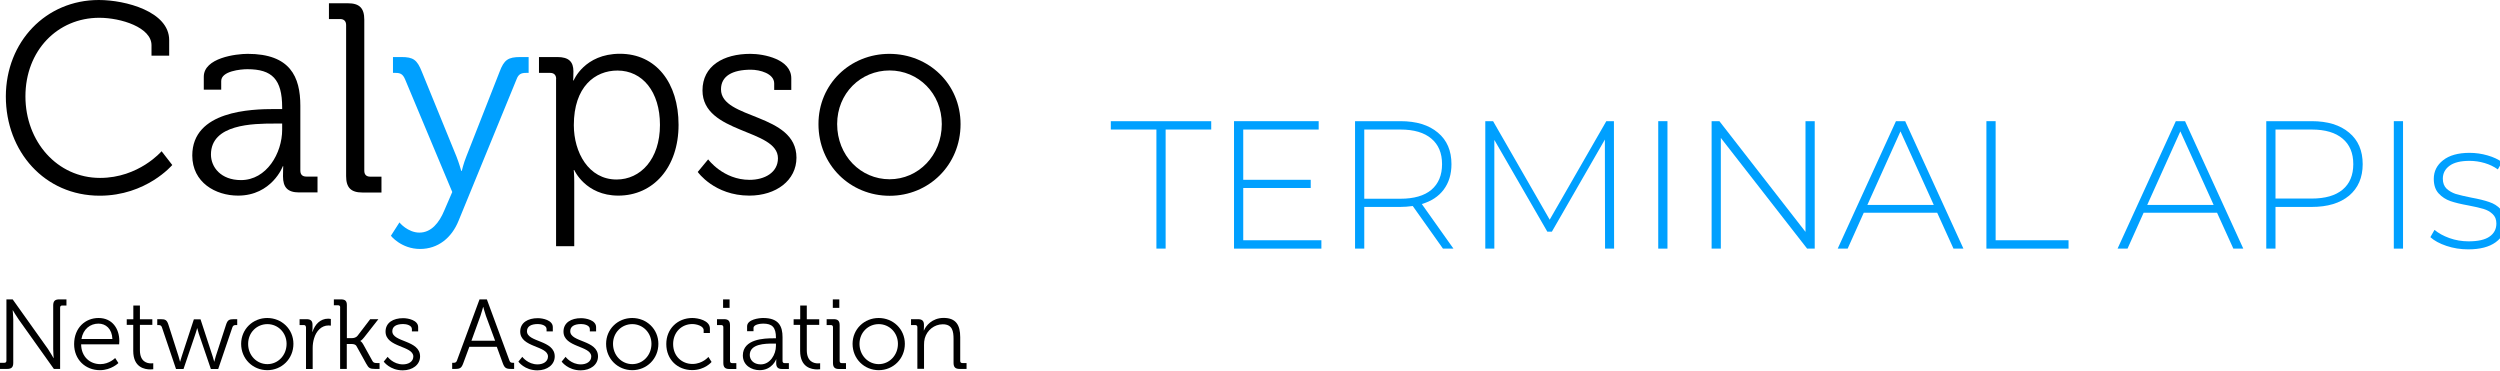
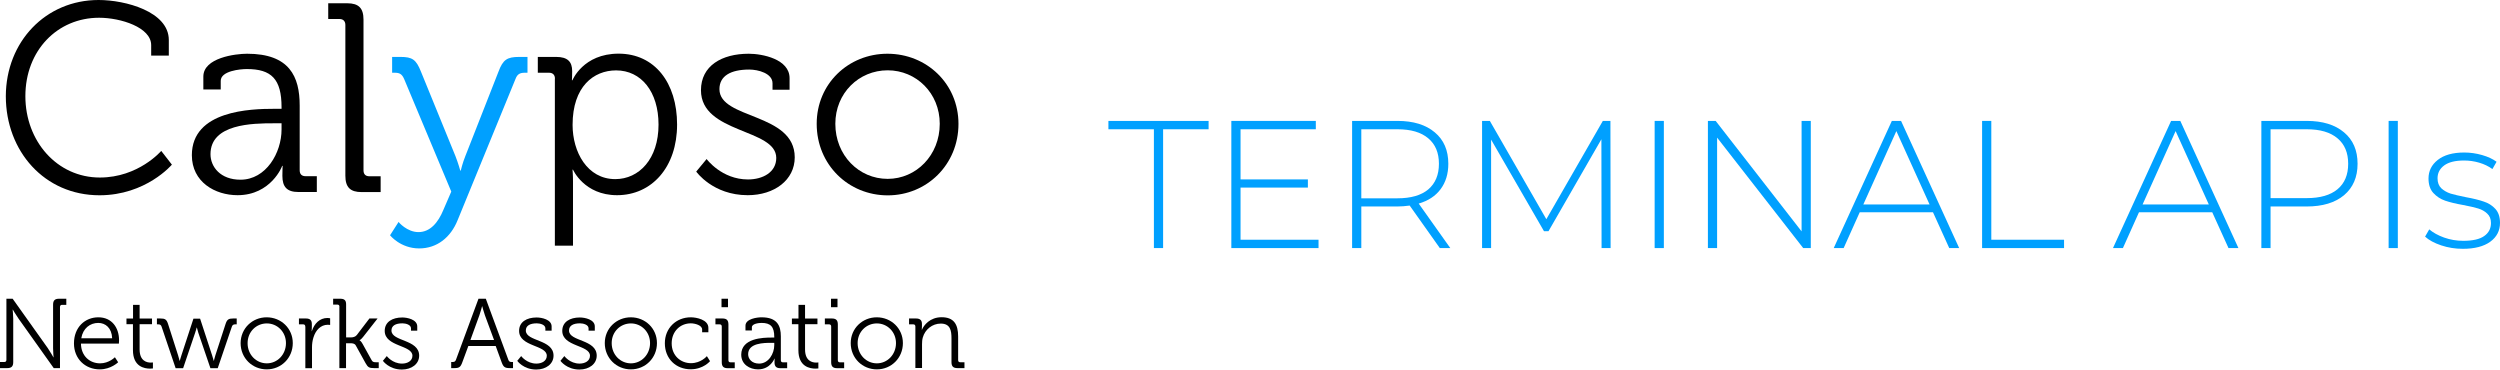
- <svg xmlns="http://www.w3.org/2000/svg" xmlns:xlink="http://www.w3.org/1999/xlink" version="1.1" id="Layer_1" x="0px" y="0px" viewBox="0 0 330.588 48.972" xml:space="preserve" width="330.588" height="48.972">
+ <svg xmlns="http://www.w3.org/2000/svg" xmlns:xlink="http://www.w3.org/1999/xlink" version="1.1" id="Layer_1" x="0px" y="0px" viewBox="0 0 331.306 48.972" xml:space="preserve" width="331.306" height="48.972">
  <defs id="defs67">
    <linearGradient id="linearGradient1483">
      <stop style="stop-color:#00a0ff;stop-opacity:1;" offset="0" id="stop1479" />
      <stop style="stop-color:#00a0ff;stop-opacity:0;" offset="1" id="stop1481" />
    </linearGradient>
    <linearGradient xlink:href="#linearGradient1483" id="linearGradient1485" x1="176.831" y1="-9.61" x2="285.089" y2="-9.61" gradientUnits="userSpaceOnUse" />
    <linearGradient xlink:href="#linearGradient1483" id="linearGradient1487" x1="177.421" y1="10.465" x2="285.651" y2="10.465" gradientUnits="userSpaceOnUse" />
  </defs>
  <style type="text/css" id="style2"> .st0{fill:#00A0FF;} </style>
  <g id="g18329" transform="matrix(1.102595,0,0,1.109219,-0.7387387,-0.299489)">
    <g id="g10">
      <path d="m 12.52,0.27 c 3.21,0 8.44,1.38 8.44,4.78 V 6.91 H 18.84 V 5.66 c 0,-2.12 -3.66,-3.27 -6.26,-3.27 -5.01,0 -8.86,3.91 -8.86,9.37 0,5.39 3.82,9.72 8.95,9.72 4.65,0 7.38,-3.18 7.38,-3.18 l 1.28,1.64 c 0,0 -3.11,3.66 -8.7,3.66 C 6.02,23.6 1.37,18.34 1.37,11.76 1.39,5.24 6.17,0.27 12.52,0.27 Z" id="path4" />
      <path d="m 33.61,13.27 h 0.9 v -0.19 c 0,-3.37 -1.22,-4.56 -4.17,-4.56 -0.8,0 -3.14,0.22 -3.14,1.41 v 1.03 H 25.11 V 9.42 c 0,-2.25 3.85,-2.73 5.26,-2.73 5.1,0 6.32,2.73 6.32,6.19 v 7.73 c 0,0.48 0.26,0.71 0.71,0.71 h 1.35 v 1.89 h -2.21 c -1.38,0 -1.93,-0.61 -1.93,-1.93 0,-0.71 0.03,-1.19 0.03,-1.19 h -0.06 c 0.03,0 -1.32,3.5 -5.36,3.5 -2.7,0 -5.49,-1.57 -5.49,-4.78 0,-5.35 7.09,-5.54 9.88,-5.54 z m -4.04,8.47 c 3.08,0 4.94,-3.21 4.94,-6 V 15 h -0.93 c -2.54,0 -7.61,0.06 -7.61,3.69 0,1.51 1.19,3.05 3.6,3.05 z" id="path6" />
      <path d="M 42.18,3.25 C 42.18,2.8 41.92,2.54 41.47,2.54 H 40.12 V 0.66 h 2.28 c 1.38,0 1.96,0.58 1.96,1.96 v 18 c 0,0.48 0.26,0.71 0.71,0.71 h 1.35 v 1.89 h -2.28 c -1.38,0 -1.96,-0.58 -1.96,-1.96 z" id="path8" />
    </g>
    <g id="g14">
      <path class="st0" d="m 50.97,28 c 1.41,0 2.37,-1.16 2.98,-2.63 L 54.91,23.16 49.24,9.7 C 48.98,9.12 48.7,8.96 48.12,8.96 H 47.8 V 7.07 h 1 c 1.44,0 1.89,0.32 2.47,1.77 l 4.14,10.08 c 0.32,0.8 0.58,1.73 0.58,1.73 h 0.06 c 0,0 0.22,-0.93 0.55,-1.73 L 60.58,8.84 c 0.54,-1.44 1.03,-1.77 2.5,-1.77 h 0.99 v 1.89 h -0.32 c -0.58,0 -0.9,0.16 -1.12,0.74 l -6.96,16.88 c -0.83,2.05 -2.47,3.37 -4.62,3.37 -2.25,0 -3.5,-1.57 -3.5,-1.57 l 1.03,-1.6 C 48.57,26.81 49.59,28 50.97,28 Z" id="path12" style="fill:#00a0ff;fill-opacity:1" />
    </g>
    <g id="g22">
      <path d="m 67.37,9.67 c 0,-0.45 -0.26,-0.71 -0.71,-0.71 H 65.31 V 7.07 h 2.21 c 1.38,0 1.92,0.58 1.92,1.7 0,0.64 -0.03,1.09 -0.03,1.09 h 0.06 c 0,0 1.28,-3.18 5.55,-3.18 4.33,0 7.03,3.47 7.03,8.47 0,5.1 -3.05,8.44 -7.22,8.44 -3.95,0 -5.29,-3.05 -5.29,-3.05 h -0.06 c 0,0 0.06,0.58 0.06,1.41 v 7.67 H 67.36 V 9.67 Z m 7.25,12 c 2.86,0 5.2,-2.41 5.2,-6.51 0,-3.95 -2.09,-6.48 -5.1,-6.48 -2.7,0 -5.23,1.93 -5.23,6.51 0,3.24 1.76,6.48 5.13,6.48 z" id="path16" />
      <path d="m 85.6,19.27 c 0,0 1.8,2.44 4.97,2.44 1.8,0 3.4,-0.87 3.4,-2.57 0,-3.53 -9.05,-2.89 -9.05,-8.09 0,-2.92 2.5,-4.36 5.74,-4.36 1.64,0 4.91,0.64 4.91,2.92 v 1.38 h -2.05 v -0.77 c 0,-1.19 -1.73,-1.64 -2.79,-1.64 -2.25,0 -3.59,0.77 -3.59,2.34 0,3.63 9.05,2.79 9.05,8.15 0,2.7 -2.44,4.52 -5.65,4.52 -4.2,0 -6.19,-2.82 -6.19,-2.82 z" id="path18" />
      <path d="m 107.33,6.69 c 4.72,0 8.54,3.59 8.54,8.38 0,4.88 -3.82,8.54 -8.5,8.54 -4.72,0 -8.54,-3.66 -8.54,-8.54 -0.01,-4.79 3.81,-8.38 8.5,-8.38 z m 0.03,14.95 c 3.43,0 6.26,-2.82 6.26,-6.58 0,-3.66 -2.82,-6.39 -6.26,-6.39 -3.47,0 -6.29,2.73 -6.29,6.39 0,3.76 2.82,6.58 6.29,6.58 z" id="path20" />
    </g>
    <g id="g62">
      <path d="m 0.67,43.52 h 0.51 c 0.17,0 0.26,-0.08 0.26,-0.26 v -7.3 h 0.75 l 4.23,5.91 c 0.28,0.41 0.67,1.09 0.67,1.09 h 0.02 c 0,0 -0.06,-0.65 -0.06,-1.09 v -5.19 c 0,-0.51 0.21,-0.72 0.72,-0.72 h 0.87 v 0.73 h -0.5 c -0.17,0 -0.26,0.08 -0.26,0.26 v 7.3 H 7.13 L 2.9,38.34 C 2.61,37.94 2.22,37.27 2.22,37.27 H 2.19 c 0,0 0.07,0.64 0.07,1.07 v 5.19 c 0,0.51 -0.21,0.72 -0.72,0.72 H 0.67 Z" id="path24" />
      <path d="m 12.49,38.18 c 1.64,0 2.49,1.26 2.49,2.74 0,0.14 -0.02,0.4 -0.02,0.4 H 10.4 c 0.02,1.5 1.07,2.36 2.3,2.36 1.08,0 1.78,-0.73 1.78,-0.73 l 0.39,0.6 c 0,0 -0.86,0.85 -2.21,0.85 -1.76,0 -3.1,-1.27 -3.1,-3.1 0,-1.95 1.34,-3.12 2.93,-3.12 z m 1.66,2.5 c -0.05,-1.23 -0.8,-1.83 -1.67,-1.83 -0.98,0 -1.84,0.64 -2.04,1.83 z" id="path26" />
      <path d="m 16.65,39 h -0.78 v -0.67 h 0.79 v -1.64 h 0.79 v 1.64 h 1.49 V 39 h -1.49 v 3.02 c 0,1.39 0.88,1.57 1.33,1.57 0.17,0 0.27,-0.02 0.27,-0.02 v 0.72 c 0,0 -0.14,0.02 -0.34,0.02 -0.68,0 -2.06,-0.22 -2.06,-2.21 z" id="path28" />
      <path d="m 20.09,39.29 c -0.07,-0.21 -0.2,-0.27 -0.41,-0.27 h -0.15 v -0.7 h 0.41 c 0.57,0 0.75,0.11 0.93,0.66 l 1.21,3.76 c 0.09,0.28 0.18,0.64 0.18,0.64 h 0.02 c 0,0 0.09,-0.35 0.19,-0.64 l 1.45,-4.4 h 0.8 l 1.45,4.4 c 0.09,0.28 0.19,0.64 0.19,0.64 h 0.02 c 0,0 0.07,-0.34 0.17,-0.64 l 1.23,-3.76 c 0.18,-0.55 0.37,-0.66 0.93,-0.66 h 0.41 v 0.7 h -0.17 c -0.2,0 -0.34,0.06 -0.41,0.27 l -1.7,4.97 H 25.96 L 24.51,40.04 C 24.42,39.75 24.33,39.4 24.33,39.4 h -0.02 c 0,0 -0.08,0.34 -0.19,0.64 l -1.44,4.22 h -0.9 z" id="path30" />
      <path d="m 32.72,38.18 c 1.73,0 3.14,1.32 3.14,3.08 0,1.79 -1.4,3.14 -3.13,3.14 -1.73,0 -3.14,-1.34 -3.14,-3.14 0.01,-1.76 1.41,-3.08 3.13,-3.08 z m 0.02,5.5 c 1.26,0 2.3,-1.04 2.3,-2.42 0,-1.34 -1.04,-2.35 -2.3,-2.35 -1.27,0 -2.31,1 -2.31,2.35 -0.01,1.38 1.03,2.42 2.31,2.42 z" id="path32" />
      <path d="m 37.36,39.28 c 0,-0.17 -0.09,-0.26 -0.26,-0.26 h -0.5 v -0.7 h 0.83 c 0.5,0 0.72,0.2 0.72,0.67 v 0.4 c 0,0.25 -0.02,0.45 -0.02,0.45 h 0.02 c 0.28,-0.9 0.94,-1.58 1.88,-1.58 0.17,0 0.32,0.04 0.32,0.04 v 0.79 c 0,0 -0.14,-0.02 -0.29,-0.02 -0.84,0 -1.46,0.66 -1.72,1.53 -0.12,0.38 -0.17,0.78 -0.17,1.16 v 2.5 h -0.8 v -4.98 z" id="path34" />
      <path d="m 41.47,36.92 c 0,-0.17 -0.09,-0.26 -0.26,-0.26 h -0.5 v -0.7 h 0.84 c 0.51,0 0.72,0.18 0.72,0.68 v 3.94 h 0.61 c 0.22,0 0.51,-0.07 0.67,-0.28 l 1.52,-1.98 h 0.98 l -1.71,2.17 c -0.29,0.37 -0.45,0.42 -0.45,0.42 v 0.02 c 0,0 0.18,0.08 0.37,0.44 l 1.07,1.92 c 0.11,0.2 0.22,0.26 0.54,0.26 h 0.32 v 0.7 h -0.55 c -0.59,0 -0.75,-0.09 -1.03,-0.59 L 43.43,41.54 C 43.3,41.3 43.02,41.28 42.8,41.28 h -0.54 v 2.97 h -0.8 v -7.33 z" id="path36" />
      <path d="m 47.16,42.81 c 0,0 0.66,0.9 1.83,0.9 0.66,0 1.25,-0.32 1.25,-0.94 0,-1.3 -3.33,-1.06 -3.33,-2.97 0,-1.07 0.92,-1.6 2.11,-1.6 0.6,0 1.8,0.24 1.8,1.07 v 0.51 H 50.07 V 39.5 c 0,-0.44 -0.64,-0.6 -1.03,-0.6 -0.83,0 -1.32,0.28 -1.32,0.86 0,1.33 3.33,1.03 3.33,3 0,0.99 -0.9,1.66 -2.08,1.66 -1.54,0 -2.28,-1.04 -2.28,-1.04 z" id="path38" />
      <path d="m 54.9,43.52 h 0.15 c 0.21,0 0.34,-0.04 0.42,-0.26 l 2.71,-7.3 h 0.88 l 2.71,7.3 c 0.08,0.22 0.2,0.26 0.42,0.26 h 0.14 v 0.73 h -0.38 c -0.59,0 -0.77,-0.12 -0.98,-0.68 l -0.72,-1.96 h -3.29 l -0.73,1.96 c -0.21,0.57 -0.38,0.68 -0.97,0.68 H 54.9 Z m 5.15,-2.63 -1.1,-2.96 c -0.14,-0.39 -0.32,-1.07 -0.32,-1.07 h -0.02 c 0,0 -0.18,0.68 -0.32,1.07 l -1.08,2.96 z" id="path40" />
      <path d="m 63.31,42.81 c 0,0 0.66,0.9 1.83,0.9 0.66,0 1.25,-0.32 1.25,-0.94 0,-1.3 -3.33,-1.06 -3.33,-2.97 0,-1.07 0.92,-1.6 2.11,-1.6 0.6,0 1.8,0.24 1.8,1.07 v 0.51 H 66.22 V 39.5 c 0,-0.44 -0.64,-0.6 -1.03,-0.6 -0.83,0 -1.32,0.28 -1.32,0.86 0,1.33 3.33,1.03 3.33,3 0,0.99 -0.9,1.66 -2.08,1.66 -1.55,0 -2.28,-1.04 -2.28,-1.04 z" id="path42" />
      <path d="m 68.5,42.81 c 0,0 0.66,0.9 1.83,0.9 0.66,0 1.25,-0.32 1.25,-0.94 0,-1.3 -3.33,-1.06 -3.33,-2.97 0,-1.07 0.92,-1.6 2.11,-1.6 0.6,0 1.8,0.24 1.8,1.07 v 0.51 H 71.41 V 39.5 c 0,-0.44 -0.64,-0.6 -1.03,-0.6 -0.83,0 -1.32,0.28 -1.32,0.86 0,1.33 3.33,1.03 3.33,3 0,0.99 -0.9,1.66 -2.08,1.66 -1.54,0 -2.28,-1.04 -2.28,-1.04 z" id="path44" />
      <path d="m 76.49,38.18 c 1.73,0 3.14,1.32 3.14,3.08 0,1.79 -1.4,3.14 -3.13,3.14 -1.73,0 -3.14,-1.34 -3.14,-3.14 0,-1.76 1.41,-3.08 3.13,-3.08 z m 0.01,5.5 c 1.26,0 2.3,-1.04 2.3,-2.42 0,-1.34 -1.04,-2.35 -2.3,-2.35 -1.27,0 -2.31,1 -2.31,2.35 0,1.38 1.04,2.42 2.31,2.42 z" id="path46" />
      <path d="m 83.7,38.18 c 0.67,0 2.11,0.28 2.11,1.26 v 0.53 h -0.75 v -0.34 c 0,-0.5 -0.86,-0.73 -1.36,-0.73 -1.27,0 -2.3,0.96 -2.3,2.39 0,1.46 1.07,2.37 2.32,2.37 1.21,0 1.91,-0.84 1.91,-0.84 l 0.38,0.6 c 0,0 -0.8,0.97 -2.32,0.97 -1.77,0 -3.11,-1.26 -3.11,-3.1 -0.01,-1.81 1.35,-3.11 3.12,-3.11 z" id="path48" />
      <path d="m 87.42,39.28 c 0,-0.17 -0.09,-0.26 -0.26,-0.26 h -0.5 v -0.7 h 0.84 c 0.51,0 0.72,0.21 0.72,0.72 v 4.26 c 0,0.18 0.09,0.26 0.26,0.26 h 0.5 v 0.7 h -0.84 c -0.51,0 -0.72,-0.21 -0.72,-0.72 z m -0.03,-3.32 h 0.78 v 1.01 h -0.78 z" id="path50" />
      <path d="m 93.4,40.6 h 0.33 v -0.07 c 0,-1.24 -0.45,-1.68 -1.53,-1.68 -0.29,0 -1.16,0.08 -1.16,0.52 v 0.38 h -0.77 v -0.57 c 0,-0.83 1.42,-1 1.93,-1 1.88,0 2.32,1 2.32,2.28 v 2.84 c 0,0.18 0.09,0.26 0.26,0.26 h 0.5 v 0.7 h -0.81 c -0.51,0 -0.71,-0.22 -0.71,-0.71 0,-0.26 0.01,-0.44 0.01,-0.44 h -0.02 c 0.01,0 -0.48,1.29 -1.97,1.29 -0.99,0 -2.02,-0.58 -2.02,-1.76 0.01,-1.97 2.61,-2.04 3.64,-2.04 z m -1.49,3.11 c 1.13,0 1.82,-1.18 1.82,-2.21 v -0.27 h -0.34 c -0.93,0 -2.8,0.02 -2.8,1.36 0,0.56 0.44,1.12 1.32,1.12 z" id="path52" />
      <path d="m 96.63,39 h -0.78 v -0.67 h 0.79 v -1.64 h 0.79 v 1.64 h 1.49 V 39 h -1.49 v 3.02 c 0,1.39 0.88,1.57 1.33,1.57 0.17,0 0.27,-0.02 0.27,-0.02 v 0.72 c 0,0 -0.14,0.02 -0.34,0.02 -0.68,0 -2.06,-0.22 -2.06,-2.21 z" id="path54" />
      <path d="m 100.57,39.28 c 0,-0.17 -0.09,-0.26 -0.26,-0.26 h -0.5 v -0.7 h 0.84 c 0.51,0 0.72,0.21 0.72,0.72 v 4.26 c 0,0.18 0.09,0.26 0.26,0.26 h 0.5 v 0.7 h -0.84 c -0.51,0 -0.72,-0.21 -0.72,-0.72 z m -0.02,-3.32 h 0.78 v 1.01 h -0.78 z" id="path56" />
      <path d="m 106.05,38.18 c 1.73,0 3.14,1.32 3.14,3.08 0,1.79 -1.4,3.14 -3.13,3.14 -1.73,0 -3.14,-1.34 -3.14,-3.14 0,-1.76 1.41,-3.08 3.13,-3.08 z m 0.01,5.5 c 1.26,0 2.3,-1.04 2.3,-2.42 0,-1.34 -1.04,-2.35 -2.3,-2.35 -1.27,0 -2.31,1 -2.31,2.35 0,1.38 1.04,2.42 2.31,2.42 z" id="path58" />
      <path d="m 110.69,39.28 c 0,-0.17 -0.09,-0.26 -0.26,-0.26 h -0.5 v -0.7 h 0.83 c 0.5,0 0.72,0.21 0.72,0.66 v 0.27 c 0,0.24 -0.02,0.42 -0.02,0.42 h 0.02 c 0.21,-0.54 0.97,-1.5 2.36,-1.5 1.47,0 1.99,0.84 1.99,2.3 v 2.82 c 0,0.18 0.09,0.26 0.26,0.26 h 0.5 v 0.7 h -0.84 c -0.51,0 -0.72,-0.21 -0.72,-0.72 v -2.84 c 0,-0.93 -0.14,-1.76 -1.29,-1.76 -1.01,0 -1.89,0.7 -2.16,1.67 -0.07,0.25 -0.09,0.52 -0.09,0.8 v 2.84 h -0.8 z" id="path60" />
    </g>
  </g>
  <g id="g8190" transform="matrix(0.7029932,0,0,0.7029932,9.355902,25.98206)">
    <text xml:space="preserve" style="font-style:normal;font-variant:normal;font-weight:bold;font-stretch:normal;font-size:14.749px;line-height:10.975px;font-family:'Courier New';-inkscape-font-specification:'Courier New, Bold';font-variant-ligatures:normal;font-variant-caps:normal;font-variant-numeric:normal;font-variant-east-asian:normal;letter-spacing:0px;word-spacing:0px;fill:#000000;fill-opacity:1;stroke:none;stroke-width:1.106px;stroke-linecap:butt;stroke-linejoin:miter;stroke-opacity:1" x="-15.793" y="48.274" id="text1524">
      <tspan x="-15.793" y="48.274" style="font-style:normal;font-variant:normal;font-weight:bold;font-stretch:normal;font-size:14.749px;font-family:'Courier New';-inkscape-font-specification:'Courier New, Bold';font-variant-ligatures:normal;font-variant-caps:normal;font-variant-numeric:normal;font-variant-east-asian:normal;stroke-width:1.106px" id="tspan12437" />
    </text>
    <text xml:space="preserve" style="font-style:normal;font-variant:normal;font-weight:bold;font-stretch:normal;font-size:16px;line-height:10px;font-family:'Open Sans';-inkscape-font-specification:'Open Sans, Bold';font-variant-ligatures:normal;font-variant-caps:normal;font-variant-numeric:normal;font-variant-east-asian:normal;letter-spacing:0px;word-spacing:0px;fill:#000000;fill-opacity:1;stroke:none;stroke-width:1px;stroke-linecap:butt;stroke-linejoin:miter;stroke-opacity:1" x="124.893" y="39.222" id="text1524-1">
      <tspan x="124.893" y="39.222" id="tspan1528-7" style="font-style:normal;font-variant:normal;font-weight:bold;font-stretch:normal;font-size:16px;font-family:'Open Sans';-inkscape-font-specification:'Open Sans, Bold';font-variant-ligatures:normal;font-variant-caps:normal;font-variant-numeric:normal;font-variant-east-asian:normal" />
    </text>
    <g id="g993" style="fill:#039efd;fill-opacity:1" />
    <g id="text6123" style="font-size:56.9px;line-height:1.25;stroke-width:1.422" />
    <g aria-label="TERMINAL APIs" transform="scale(0.9967628,1.003248)" id="text19958-7" style="font-weight:bold;font-size:34.14px;line-height:1.25;-inkscape-font-specification:'sans-serif, Bold';fill:#00a0ff;stroke-width:0.51">
      <path d="m 204.878,-12.551 h -8.603 v -1.57 h 18.948 v 1.57 h -8.603 V 9.776 h -1.741 z" style="font-weight:300;font-family:Montserrat;-inkscape-font-specification:'Montserrat, Light';text-align:center;text-anchor:middle" id="path485" />
      <path d="M 236.013,8.206 V 9.776 H 219.524 V -14.121 h 15.977 v 1.57 h -14.236 v 9.423 H 233.999 v 1.536 h -12.734 v 9.798 z" style="font-weight:300;font-family:Montserrat;-inkscape-font-specification:'Montserrat, Light';text-align:center;text-anchor:middle" id="path487" />
      <path d="m 258.955,9.776 -5.701,-7.989 q -1.263,0.171 -2.321,0.171 h -6.828 v 7.818 h -1.741 V -14.121 h 8.569 q 4.506,0 7.067,2.151 2.56,2.117 2.56,5.906 0,2.834 -1.468,4.78 -1.434,1.912 -4.131,2.697 l 5.974,8.364 z m -8.023,-9.354 q 3.824,0 5.838,-1.673 2.014,-1.707 2.014,-4.814 0,-3.107 -2.014,-4.78 -2.014,-1.707 -5.838,-1.707 h -6.828 V 0.422 Z" style="font-weight:300;font-family:Montserrat;-inkscape-font-specification:'Montserrat, Light';text-align:center;text-anchor:middle" id="path489" />
      <path d="m 289.544,9.776 -0.034,-20.45 -10.003,17.275 h -0.854 L 268.651,-10.605 V 9.776 h -1.707 V -14.121 h 1.468 l 10.686,18.47 10.686,-18.47 h 1.434 l 0.034,23.898 z" style="font-weight:300;font-family:Montserrat;-inkscape-font-specification:'Montserrat, Light';text-align:center;text-anchor:middle" id="path491" />
      <path d="m 299.581,-14.121 h 1.741 V 9.776 h -1.741 z" style="font-weight:300;font-family:Montserrat;-inkscape-font-specification:'Montserrat, Light';text-align:center;text-anchor:middle" id="path493" />
      <path d="M 329.112,-14.121 V 9.776 h -1.434 L 311.394,-10.98 V 9.776 h -1.741 V -14.121 h 1.468 l 16.25,20.757 V -14.121 Z" style="font-weight:300;font-family:Montserrat;-inkscape-font-specification:'Montserrat, Light';text-align:center;text-anchor:middle" id="path495" />
      <path d="m 352.225,3.051 h -13.861 l -3.038,6.726 h -1.878 l 10.993,-23.898 h 1.741 L 357.175,9.776 h -1.878 z m -0.649,-1.468 -6.282,-13.792 -6.248,13.792 z" style="font-weight:300;font-family:Montserrat;-inkscape-font-specification:'Montserrat, Light';text-align:center;text-anchor:middle" id="path497" />
      <path d="m 361.511,-14.121 h 1.741 V 8.206 h 13.758 v 1.57 h -15.499 z" style="font-weight:300;font-family:Montserrat;-inkscape-font-specification:'Montserrat, Light';text-align:center;text-anchor:middle" id="path499" />
      <path d="m 405.039,3.051 h -13.861 l -3.038,6.726 h -1.878 l 10.993,-23.898 h 1.741 l 10.993,23.898 h -1.878 z m -0.649,-1.468 -6.282,-13.792 -6.248,13.792 z" style="font-weight:300;font-family:Montserrat;-inkscape-font-specification:'Montserrat, Light';text-align:center;text-anchor:middle" id="path501" />
      <path d="m 422.894,-14.121 q 4.506,0 7.067,2.151 2.56,2.117 2.56,5.906 0,3.755 -2.56,5.906 -2.56,2.117 -7.067,2.117 h -6.828 v 7.818 h -1.741 V -14.121 Z m 0,14.509 q 3.824,0 5.838,-1.673 2.014,-1.673 2.014,-4.78 0,-3.107 -2.014,-4.78 -2.014,-1.707 -5.838,-1.707 h -6.828 V 0.388 Z" style="font-weight:300;font-family:Montserrat;-inkscape-font-specification:'Montserrat, Light';text-align:center;text-anchor:middle" id="path503" />
      <path d="m 438.393,-14.121 h 1.741 V 9.776 h -1.741 z" style="font-weight:300;font-family:Montserrat;-inkscape-font-specification:'Montserrat, Light';text-align:center;text-anchor:middle" id="path505" />
      <path d="m 452.425,9.913 q -2.151,0 -4.097,-0.649 -1.946,-0.649 -3.038,-1.639 l 0.785,-1.366 q 1.092,0.922 2.799,1.536 1.741,0.615 3.619,0.615 2.697,0 3.96,-0.888 1.297,-0.888 1.297,-2.458 0,-1.127 -0.717,-1.775 -0.683,-0.649 -1.707,-0.956 -1.024,-0.307 -2.834,-0.649 -2.117,-0.376 -3.414,-0.819 -1.297,-0.444 -2.219,-1.434 -0.922,-0.99 -0.922,-2.731 0,-2.117 1.741,-3.482 1.775,-1.4 5.019,-1.4 1.707,0 3.38,0.478 1.673,0.478 2.731,1.263 l -0.785,1.366 q -1.092,-0.785 -2.492,-1.195 -1.4,-0.41 -2.868,-0.41 -2.492,0 -3.755,0.922 -1.263,0.922 -1.263,2.424 0,1.195 0.717,1.878 0.717,0.649 1.741,0.99 1.058,0.307 2.936,0.683 2.083,0.376 3.346,0.819 1.297,0.41 2.185,1.366 0.888,0.956 0.888,2.629 0,2.219 -1.844,3.551 -1.844,1.331 -5.189,1.331 z" style="font-weight:300;font-family:Montserrat;-inkscape-font-specification:'Montserrat, Light';text-align:center;text-anchor:middle" id="path507" />
    </g>
  </g>
</svg>
